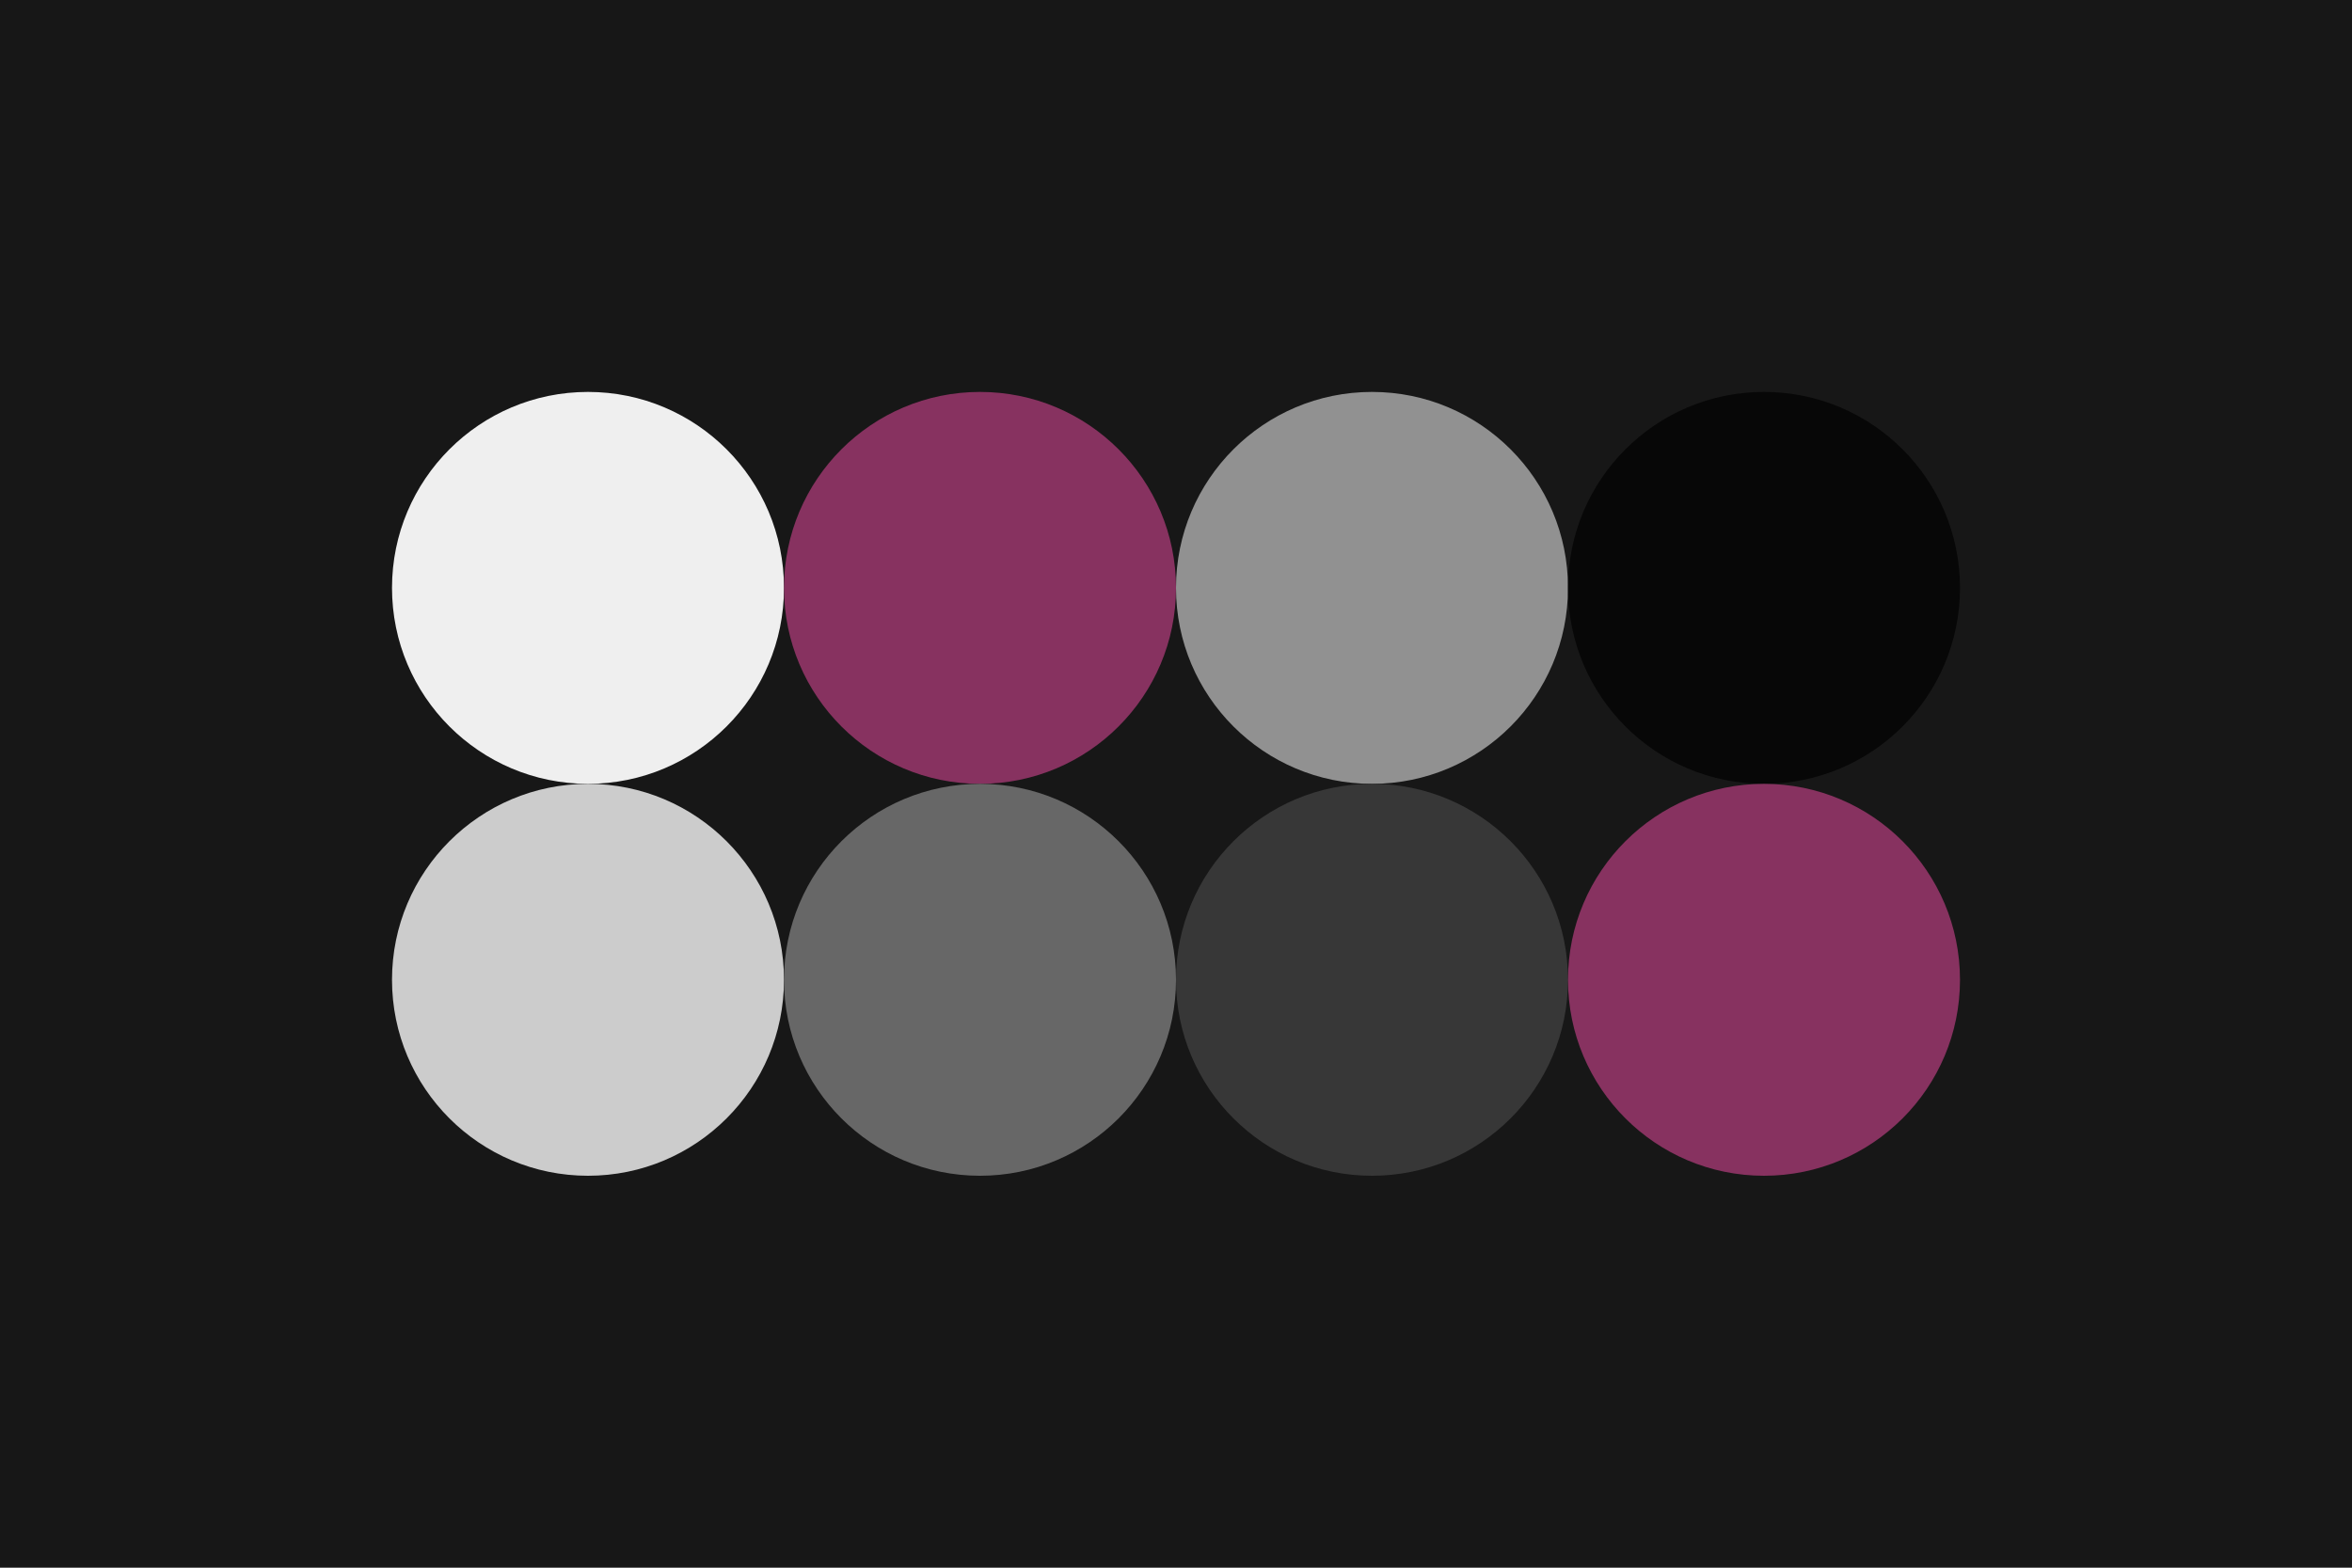
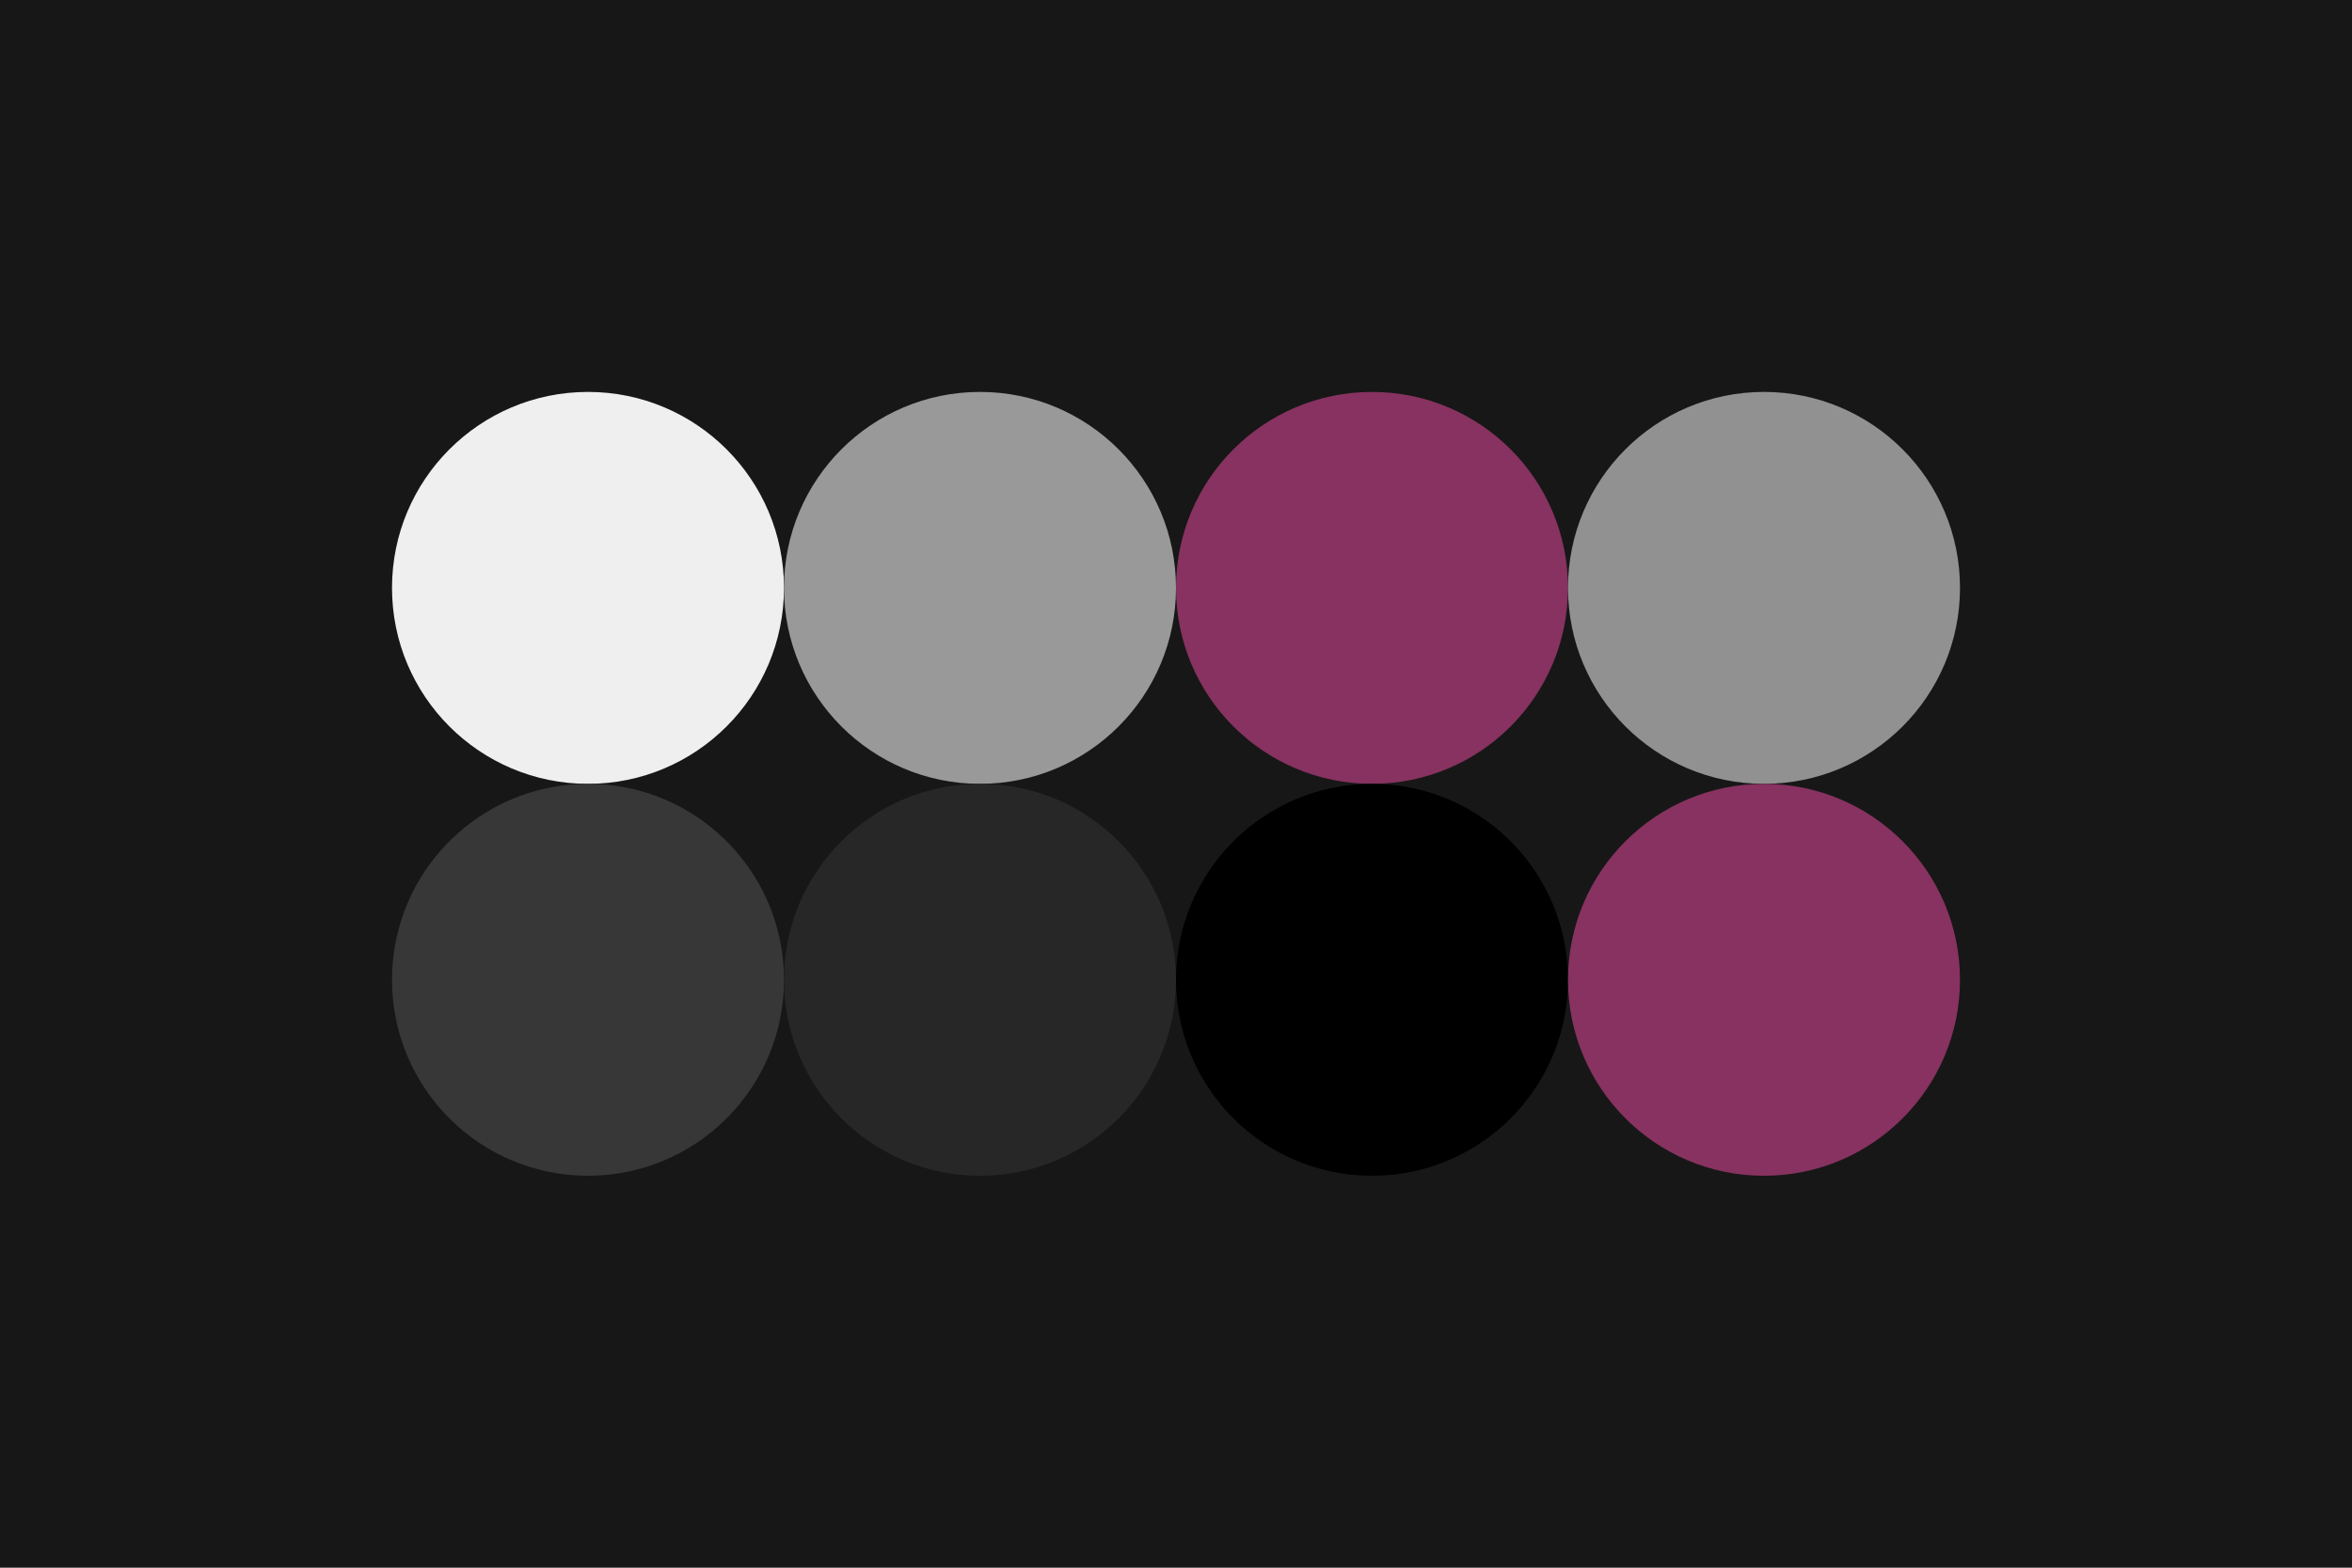
<svg xmlns="http://www.w3.org/2000/svg" width="96px" height="64px" baseProfile="full" version="1.1">
  <rect width="96" height="64" id="background" fill="#171717" />
  <circle cx="24" cy="24" r="8" id="f_high" fill="#efefef" />
-   <circle cx="40" cy="24" r="8" id="f_med" fill="#873260" />
-   <circle cx="56" cy="24" r="8" id="f_low" fill="#919191" />
-   <circle cx="72" cy="24" r="8" id="f_inv" fill="#070707" />
-   <circle cx="24" cy="40" r="8" id="b_high" fill="#cccccc" />
-   <circle cx="40" cy="40" r="8" id="b_med" fill="#676767" />
-   <circle cx="56" cy="40" r="8" id="b_low" fill="#373737" />
+   <circle cx="40" cy="24" r="8" id="f_med" fill="#999999" />
+   <circle cx="56" cy="24" r="8" id="f_low" fill="#873260" />
+   <circle cx="72" cy="24" r="8" id="f_inv" fill="#919191" />
+   <circle cx="24" cy="40" r="8" id="b_high" fill="#373737" />
+   <circle cx="40" cy="40" r="8" id="b_med" fill="#272727" />
+   <circle cx="56" cy="40" r="8" id="b_low" fill="#000000" />
  <circle cx="72" cy="40" r="8" id="b_inv" fill="#873260" />
</svg>
